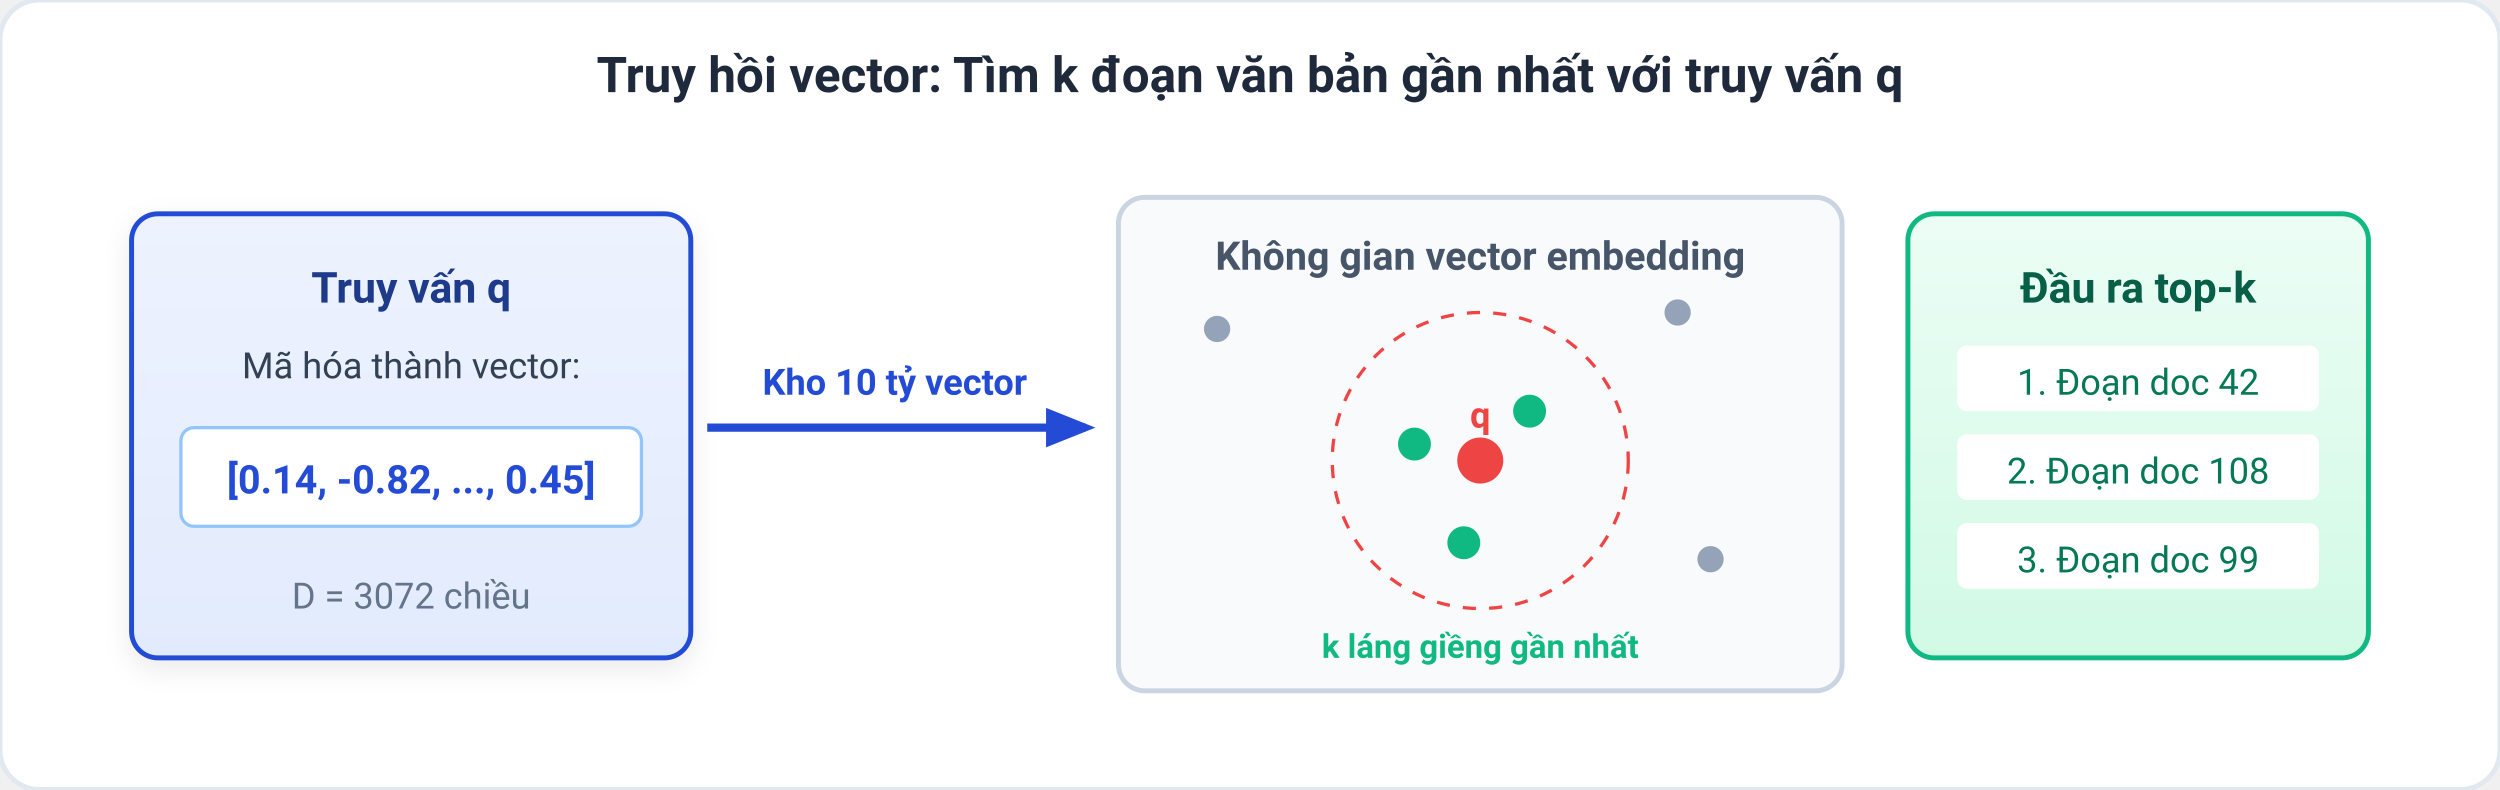
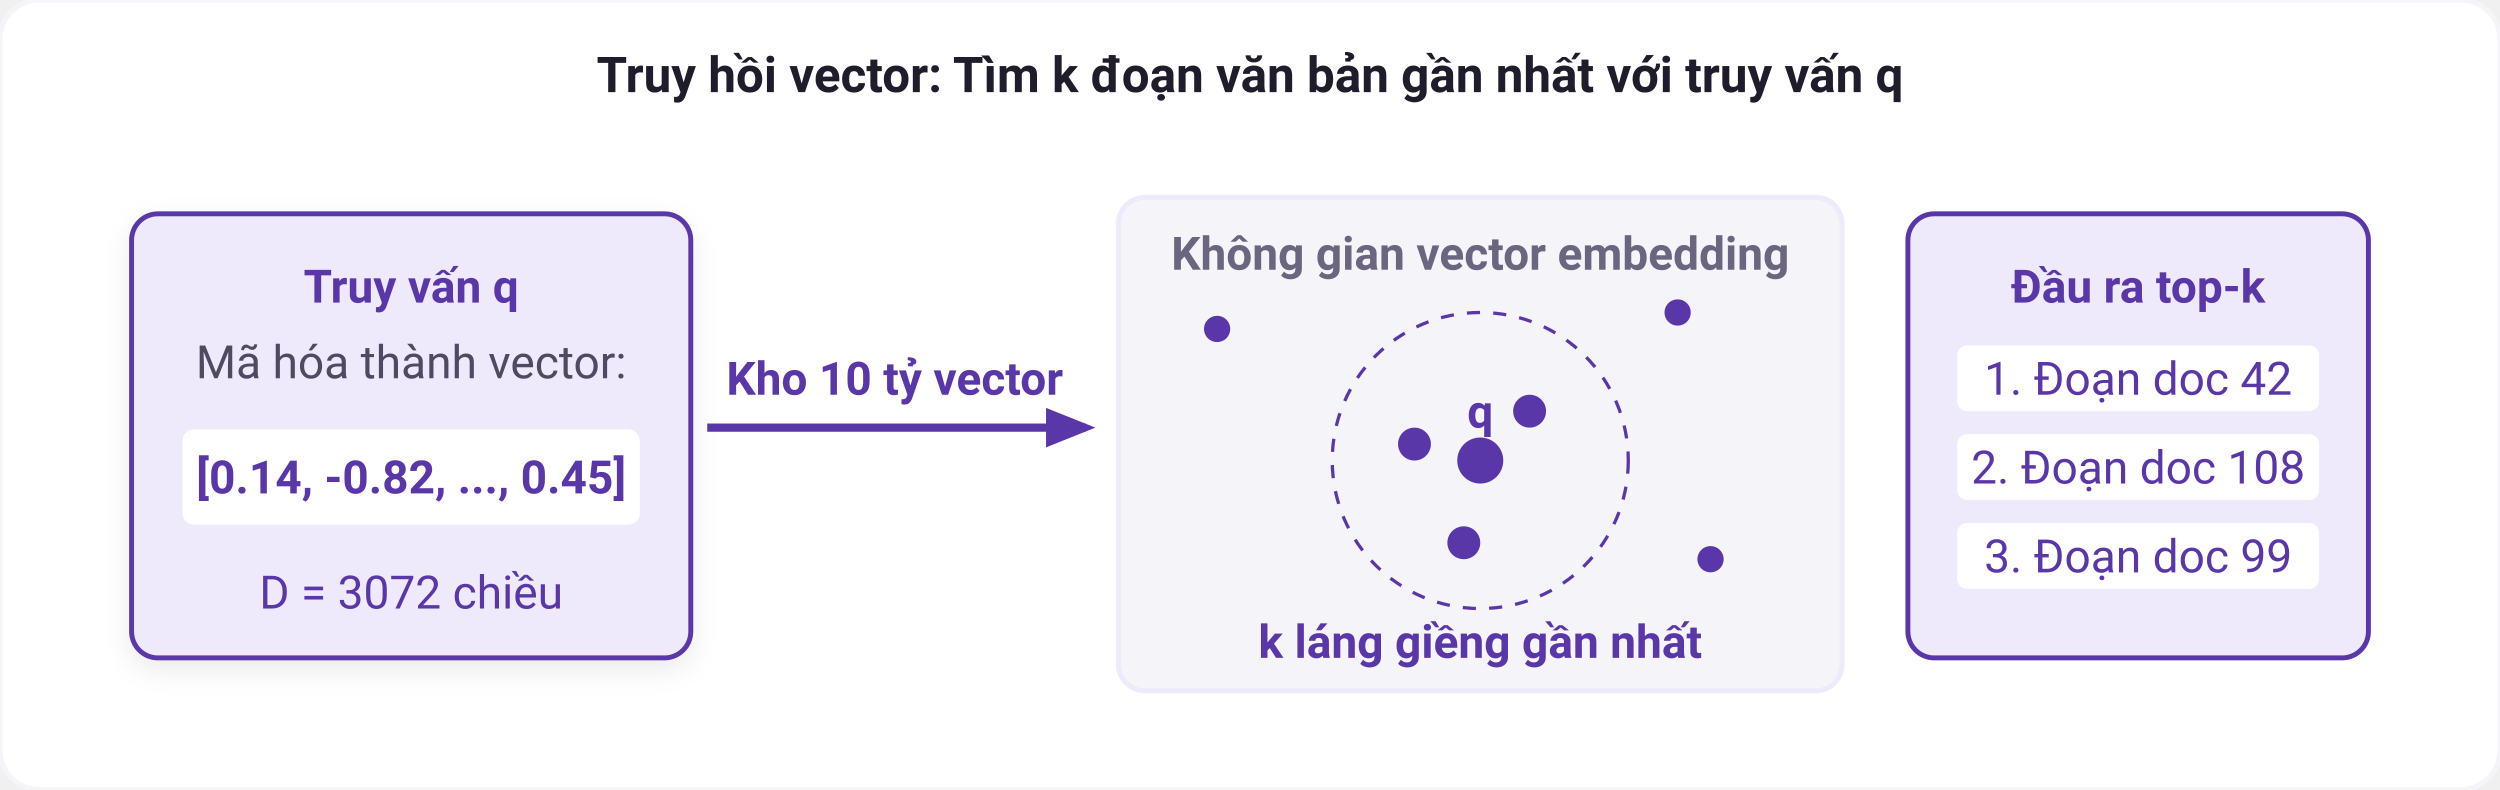
<svg xmlns="http://www.w3.org/2000/svg" viewBox="0 0 760 240" width="100%" height="auto" style="max-width: 760px; font-family: -apple-system, BlinkMacSystemFont, 'Segoe UI', Roboto, Helvetica, Arial, sans-serif;">
  <defs>
    <linearGradient id="blueGrad" x1="0%" y1="0%" x2="100%" y2="100%">
-       <stop offset="0%" stop-color="#244bd6" />
-       <stop offset="100%" stop-color="#1b3cac" />
+       <stop offset="0%" stop-color="#5a37a8" />
+       <stop offset="100%" stop-color="#5a37a8" />
    </linearGradient>
    <linearGradient id="softBlue" x1="0%" y1="0%" x2="0%" y2="100%">
-       <stop offset="0%" stop-color="#edf2fe" />
-       <stop offset="100%" stop-color="#e2ebfd" />
+       <stop offset="0%" stop-color="#f5f4f9" />
+       <stop offset="100%" stop-color="#eee9fb" />
    </linearGradient>
    <linearGradient id="softAmber" x1="0%" y1="0%" x2="0%" y2="100%">
-       <stop offset="0%" stop-color="#fef3c7" />
-       <stop offset="100%" stop-color="#fde68a" />
+       <stop offset="0%" stop-color="#eee9fb" />
+       <stop offset="100%" stop-color="#eee9fb" />
    </linearGradient>
    <linearGradient id="softGreen" x1="0%" y1="0%" x2="0%" y2="100%">
-       <stop offset="0%" stop-color="#ecfdf5" />
-       <stop offset="100%" stop-color="#d1fae5" />
+       <stop offset="0%" stop-color="#f5f4f9" />
+       <stop offset="100%" stop-color="#eee9fb" />
    </linearGradient>
    <linearGradient id="softRed" x1="0%" y1="0%" x2="0%" y2="100%">
-       <stop offset="0%" stop-color="#fef2f2" />
-       <stop offset="100%" stop-color="#fee2e2" />
+       <stop offset="0%" stop-color="#f5f4f9" />
+       <stop offset="100%" stop-color="#eee9fb" />
    </linearGradient>
    <filter id="shadow" x="-5%" y="-5%" width="110%" height="115%" filterUnits="userSpaceOnUse">
-       <feDropShadow dx="0" dy="3" stdDeviation="4" flood-color="#0f172a" flood-opacity="0.08" />
+       <feDropShadow dx="0" dy="3" stdDeviation="4" flood-color="#1f1c2b" flood-opacity="0.08" />
    </filter>
    <marker id="arrow" viewBox="0 0 10 10" refX="8" refY="5" markerWidth="6" markerHeight="6" orient="auto-start-reverse">
-       <path d="M 0 1 L 10 5 L 0 9 z" fill="#244bd6" />
+       <path d="M 0 1 L 10 5 L 0 9 z" fill="#5a37a8" />
    </marker>
    <marker id="grayArrow" viewBox="0 0 10 10" refX="8" refY="5" markerWidth="6" markerHeight="6" orient="auto-start-reverse">
-       <path d="M 0 1 L 10 5 L 0 9 z" fill="#64748b" />
+       <path d="M 0 1 L 10 5 L 0 9 z" fill="#5a37a8" />
    </marker>
    <marker id="redArrow" viewBox="0 0 10 10" refX="8" refY="5" markerWidth="6" markerHeight="6" orient="auto-start-reverse">
-       <path d="M 0 1 L 10 5 L 0 9 z" fill="#ef4444" />
+       <path d="M 0 1 L 10 5 L 0 9 z" fill="#5a37a8" />
    </marker>
    <marker id="greenArrow" viewBox="0 0 10 10" refX="8" refY="5" markerWidth="6" markerHeight="6" orient="auto-start-reverse">
-       <path d="M 0 1 L 10 5 L 0 9 z" fill="#10b981" />
+       <path d="M 0 1 L 10 5 L 0 9 z" fill="#5a37a8" />
    </marker>
  </defs>
-   <rect width="760" height="240" rx="12" fill="#ffffff" stroke="#e2e8f0" stroke-width="1.5" />
-   <text x="380" y="28" font-size="15" font-weight="700" fill="#1e293b" text-anchor="middle">Truy hồi vector: Tìm k đoạn văn bản gần nhất với truy vấn q</text>
-   <rect x="40" y="65" width="170" height="135" rx="8" fill="url(#softBlue)" stroke="#244bd6" stroke-width="1.5" filter="url(#shadow)" />
-   <text x="125" y="92" font-size="13" font-weight="700" fill="#1e3a8a" text-anchor="middle">Truy vấn q</text>
-   <text x="125" y="115" font-size="11" fill="#334155" text-anchor="middle">Mã hóa thành vector:</text>
-   <rect x="55" y="130" width="140" height="30" rx="4" fill="#ffffff" stroke="#93c5fd" />
-   <text x="125" y="150" font-size="12" font-weight="600" fill="#244bd6" text-anchor="middle">[0.14, -0.82, ..., 0.45]</text>
-   <text x="125" y="185" font-size="11" fill="#64748b" text-anchor="middle">D = 3072 chiều</text>
-   <path d="M 215 130 L 330 130" stroke="#244bd6" stroke-width="2.5" marker-end="url(#arrow)" />
-   <text x="272" y="120" font-size="11" fill="#244bd6" font-weight="600" text-anchor="middle">Kho 10 tỷ vector</text>
-   <rect x="340" y="60" width="220" height="150" rx="8" fill="#f8fafc" stroke="#cbd5e1" stroke-width="1.5" />
-   <text x="450" y="82" font-size="12" font-weight="700" fill="#475569" text-anchor="middle">Không gian vector embedding</text>
-   <circle cx="450" cy="140" r="7" fill="#ef4444" />
-   <text x="450" y="130" font-size="11" font-weight="700" fill="#ef4444" text-anchor="middle">q</text>
-   <circle cx="450" cy="140" r="45" fill="none" stroke="#ef4444" stroke-dasharray="4,4" />
-   <circle cx="430" cy="135" r="5" fill="#10b981" />
-   <circle cx="465" cy="125" r="5" fill="#10b981" />
-   <circle cx="445" cy="165" r="5" fill="#10b981" />
-   <circle cx="370" cy="100" r="4" fill="#94a3b8" />
-   <circle cx="520" cy="170" r="4" fill="#94a3b8" />
-   <circle cx="510" cy="95" r="4" fill="#94a3b8" />
-   <text x="450" y="200" font-size="10" fill="#10b981" font-weight="600" text-anchor="middle">k láng giềng gần nhất</text>
-   <rect x="580" y="65" width="140" height="135" rx="8" fill="url(#softGreen)" stroke="#10b981" stroke-width="1.5" />
-   <text x="650" y="92" font-size="13" font-weight="700" fill="#065f46" text-anchor="middle">Đầu ra top-k</text>
+   <rect width="760" height="240" rx="12" fill="#ffffff" stroke="#f5f4f9" stroke-width="1.5" />
+   <text x="380" y="28" font-size="15" font-weight="700" fill="#1f1c2b" text-anchor="middle">Truy hồi vector: Tìm k đoạn văn bản gần nhất với truy vấn q</text>
+   <rect x="40" y="65" width="170" height="135" rx="8" fill="#eee9fb" stroke="#5a37a8" stroke-width="1.5" filter="url(#shadow)" />
+   <text x="125" y="92" font-size="14" font-weight="700" fill="#5a37a8" text-anchor="middle">Truy vấn q</text>
+   <text x="125" y="115" font-size="14" fill="#4f4a62" text-anchor="middle">Mã hóa thành vector:</text>
+   <rect x="55" y="130" width="140" height="30" rx="4" fill="#ffffff" stroke="#eee9fb" />
+   <text x="125" y="150" font-size="14" font-weight="600" fill="#5a37a8" text-anchor="middle">[0.14, -0.82, ..., 0.45]</text>
+   <text x="125" y="185" font-size="14" fill="#5a37a8" text-anchor="middle">D = 3072 chiều</text>
+   <path d="M 215 130 L 330 130" stroke="#5a37a8" stroke-width="2.5" marker-end="url(#arrow)" />
+   <text x="272" y="120" font-size="14" fill="#5a37a8" font-weight="600" text-anchor="middle">Kho 10 tỷ vector</text>
+   <rect x="340" y="60" width="220" height="150" rx="8" fill="#f5f4f9" stroke="#eee9fb" stroke-width="1.5" />
+   <text x="450" y="82" font-size="14" font-weight="700" fill="#6b6580" text-anchor="middle">Không gian vector embedding</text>
+   <circle cx="450" cy="140" r="7" fill="#5a37a8" />
+   <text x="450" y="130" font-size="14" font-weight="700" fill="#5a37a8" text-anchor="middle">q</text>
+   <circle cx="450" cy="140" r="45" fill="none" stroke="#5a37a8" stroke-dasharray="4,4" />
+   <circle cx="430" cy="135" r="5" fill="#5a37a8" />
+   <circle cx="465" cy="125" r="5" fill="#5a37a8" />
+   <circle cx="445" cy="165" r="5" fill="#5a37a8" />
+   <circle cx="370" cy="100" r="4" fill="#5a37a8" />
+   <circle cx="520" cy="170" r="4" fill="#5a37a8" />
+   <circle cx="510" cy="95" r="4" fill="#5a37a8" />
+   <text x="450" y="200" font-size="14" fill="#5a37a8" font-weight="600" text-anchor="middle">k láng giềng gần nhất</text>
+   <rect x="580" y="65" width="140" height="135" rx="8" fill="#eee9fb" stroke="#5a37a8" stroke-width="1.5" />
+   <text x="650" y="92" font-size="14" font-weight="700" fill="#5a37a8" text-anchor="middle">Đầu ra top-k</text>
  <rect x="595" y="105" width="110" height="20" rx="3" fill="#ffffff" />
-   <text x="650" y="120" font-size="11" fill="#047857" text-anchor="middle">1. Đoạn doc 42</text>
+   <text x="650" y="120" font-size="14" fill="#5a37a8" text-anchor="middle">1. Đoạn doc 42</text>
  <rect x="595" y="132" width="110" height="20" rx="3" fill="#ffffff" />
-   <text x="650" y="147" font-size="11" fill="#047857" text-anchor="middle">2. Đoạn doc 108</text>
+   <text x="650" y="147" font-size="14" fill="#5a37a8" text-anchor="middle">2. Đoạn doc 108</text>
  <rect x="595" y="159" width="110" height="20" rx="3" fill="#ffffff" />
-   <text x="650" y="174" font-size="11" fill="#047857" text-anchor="middle">3. Đoạn doc 99</text>
+   <text x="650" y="174" font-size="14" fill="#5a37a8" text-anchor="middle">3. Đoạn doc 99</text>
</svg>
